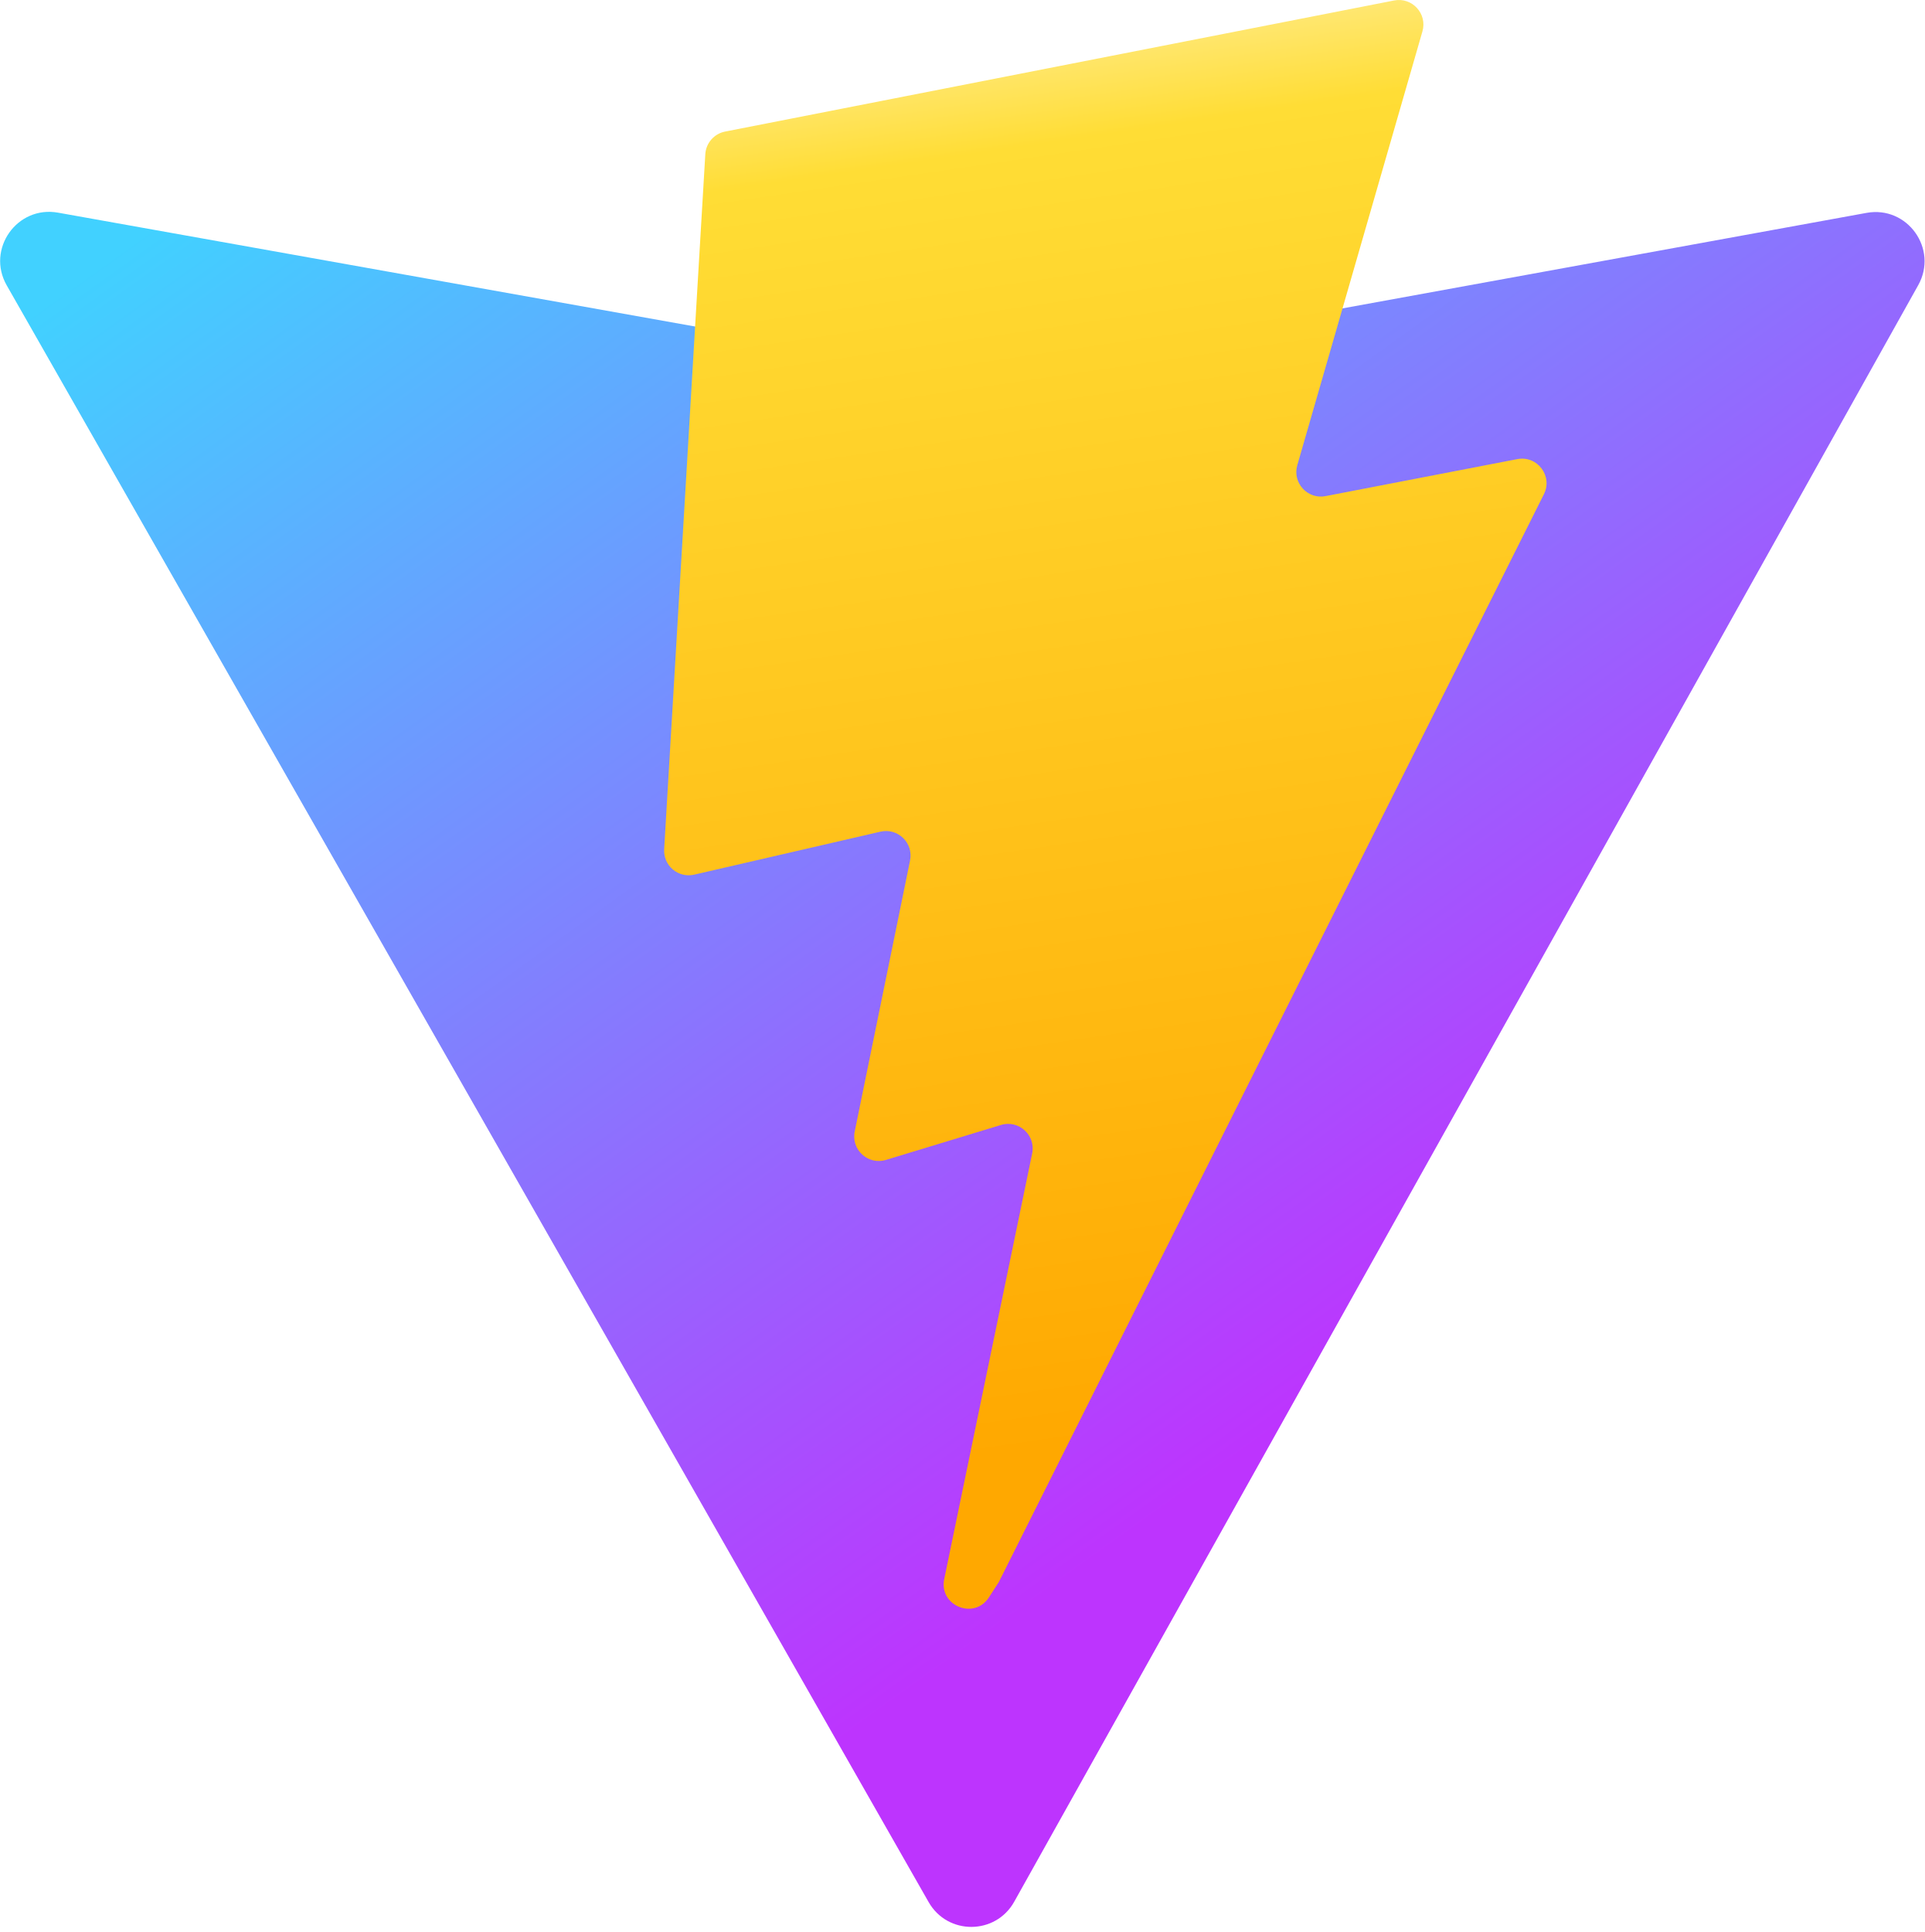
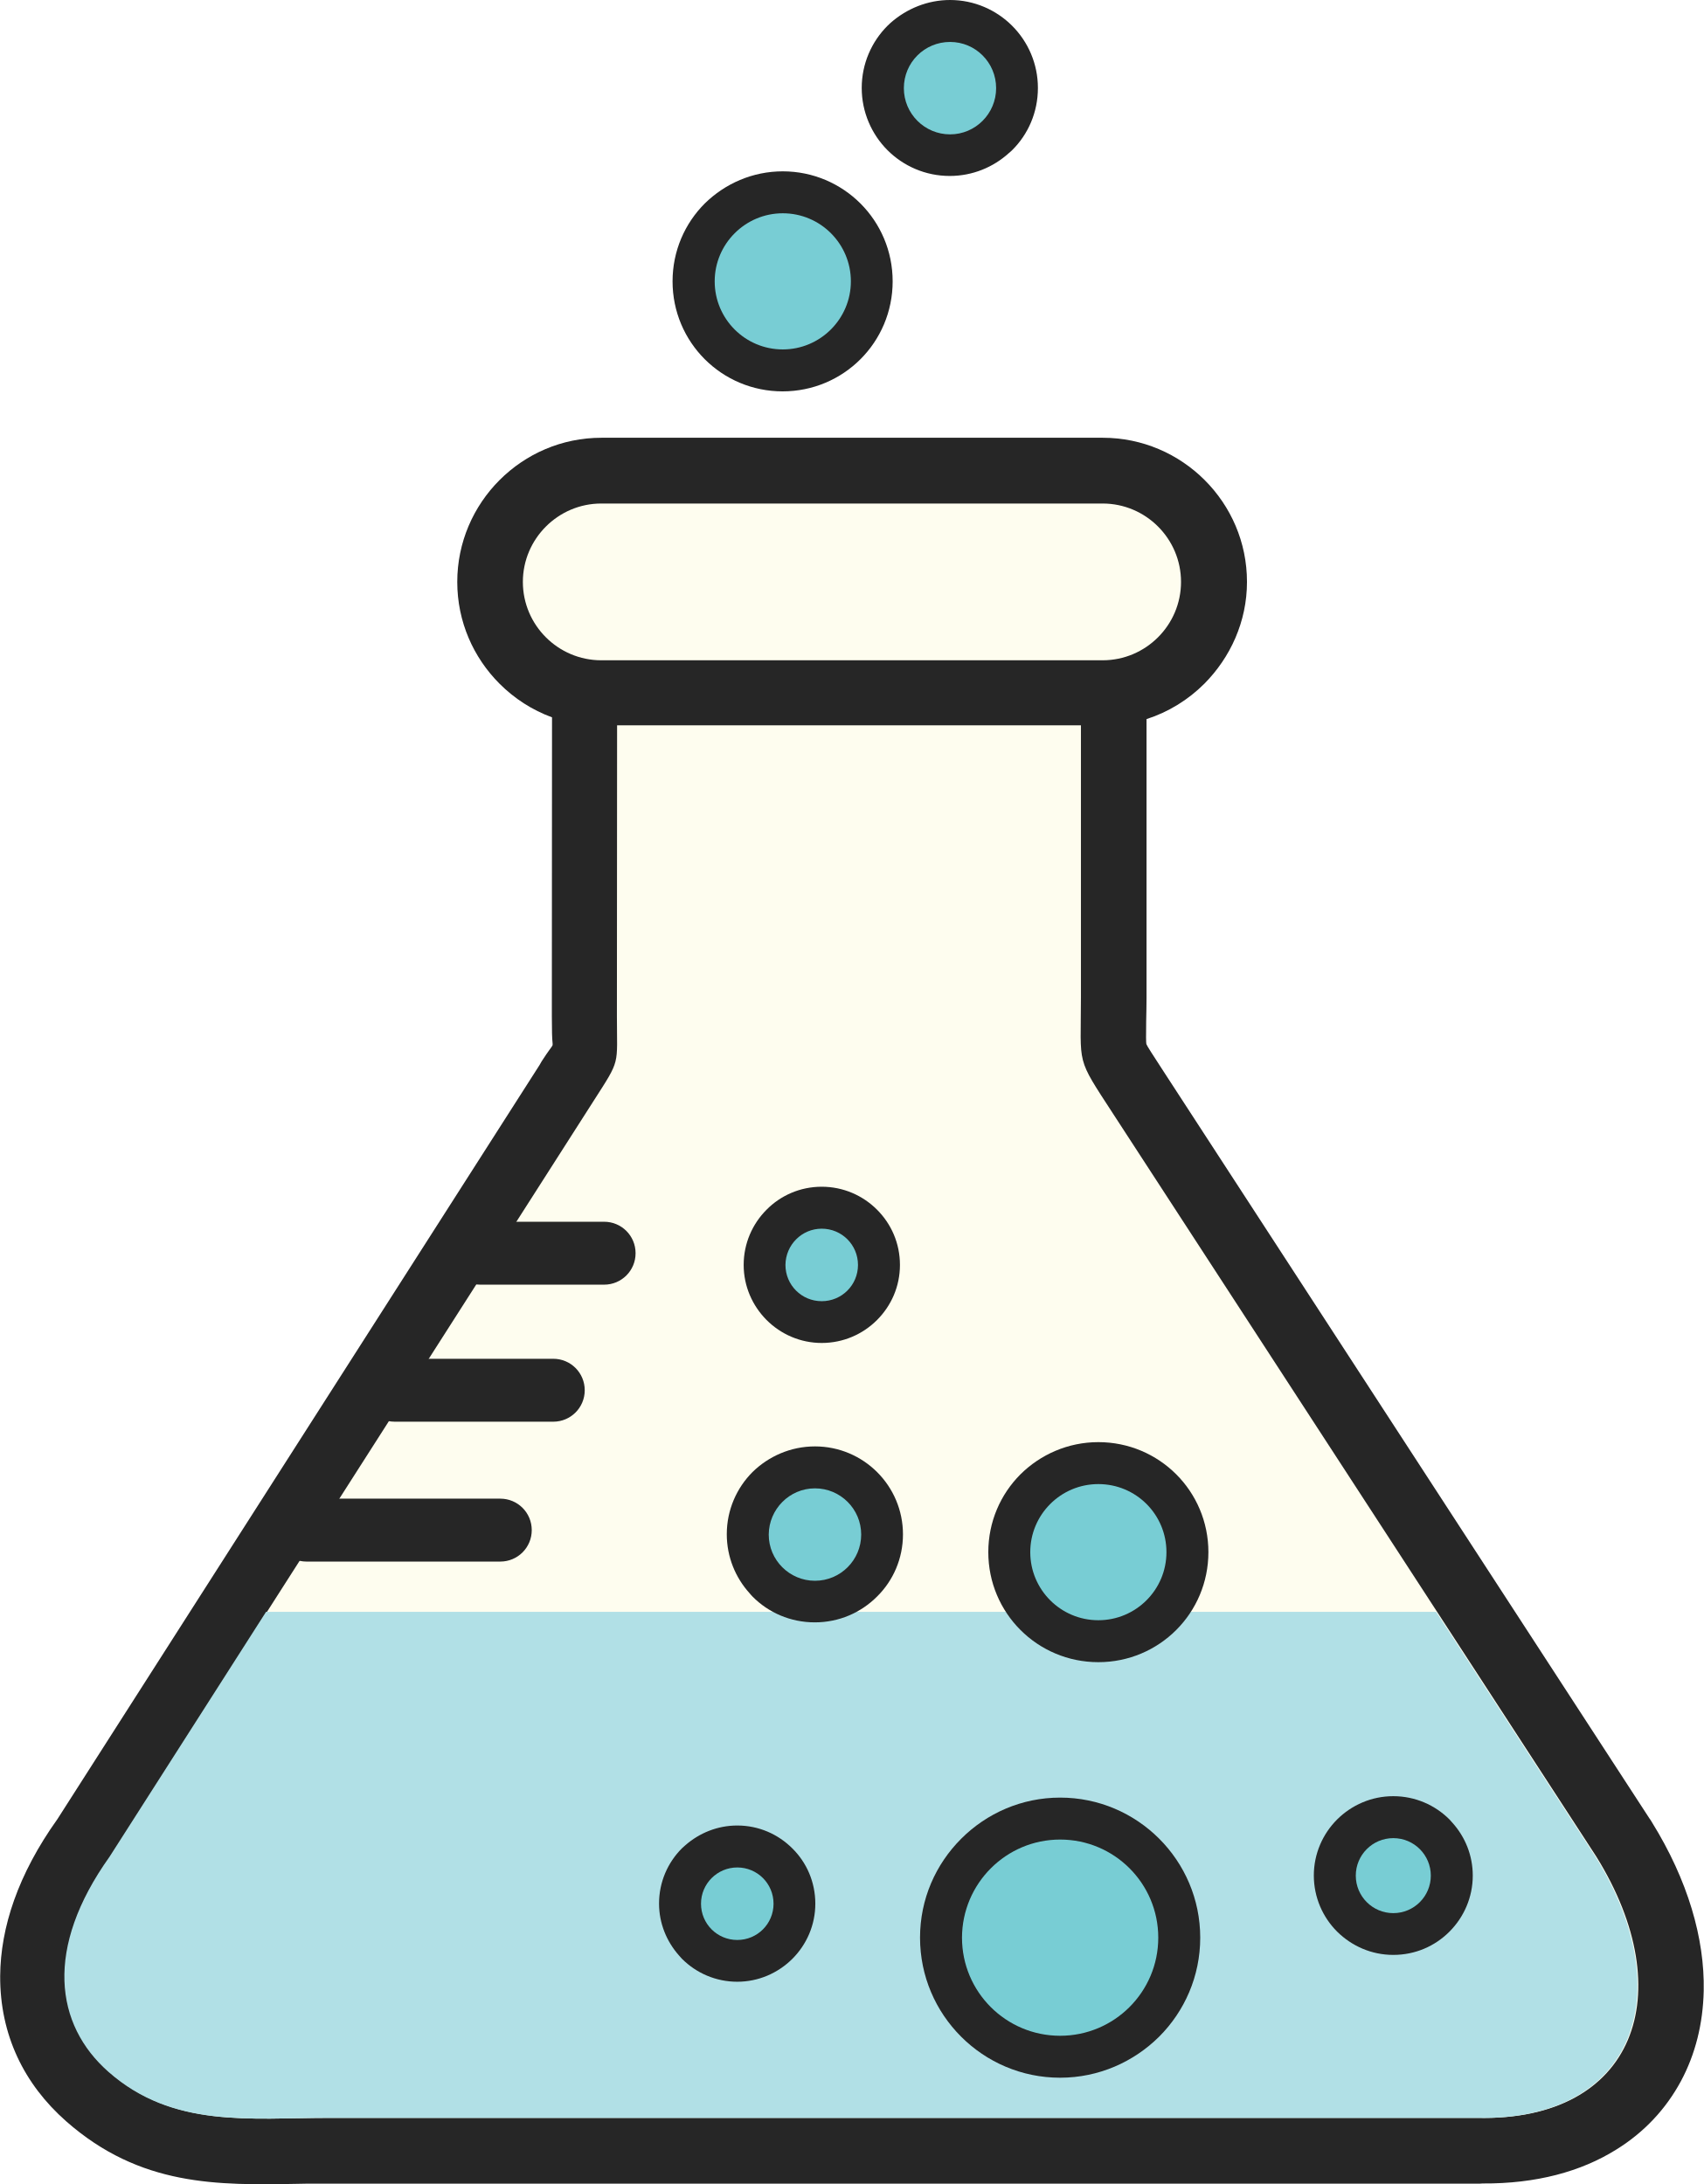
- <svg xmlns="http://www.w3.org/2000/svg" aria-hidden="true" role="img" class="iconify iconify--logos" width="31.88" height="32" preserveAspectRatio="xMidYMid meet" viewBox="0 0 256 257">
-   <defs>
-     <linearGradient id="IconifyId1813088fe1fbc01fb466" x1="-.828%" x2="57.636%" y1="7.652%" y2="78.411%">
-       <stop offset="0%" stop-color="#41D1FF" />
-       <stop offset="100%" stop-color="#BD34FE" />
-     </linearGradient>
-     <linearGradient id="IconifyId1813088fe1fbc01fb467" x1="43.376%" x2="50.316%" y1="2.242%" y2="89.03%">
-       <stop offset="0%" stop-color="#FFEA83" />
-       <stop offset="8.333%" stop-color="#FFDD35" />
-       <stop offset="100%" stop-color="#FFA800" />
-     </linearGradient>
-   </defs>
-   <path fill="url(#IconifyId1813088fe1fbc01fb466)" d="M255.153 37.938L134.897 252.976c-2.483 4.44-8.862 4.466-11.382.048L.875 37.958c-2.746-4.814 1.371-10.646 6.827-9.67l120.385 21.517a6.537 6.537 0 0 0 2.322-.004l117.867-21.483c5.438-.991 9.574 4.796 6.877 9.62Z" />
-   <path fill="url(#IconifyId1813088fe1fbc01fb467)" d="M185.432.063L96.44 17.501a3.268 3.268 0 0 0-2.634 3.014l-5.474 92.456a3.268 3.268 0 0 0 3.997 3.378l24.777-5.718c2.318-.535 4.413 1.507 3.936 3.838l-7.361 36.047c-.495 2.426 1.782 4.5 4.151 3.78l15.304-4.649c2.372-.72 4.652 1.36 4.15 3.788l-11.698 56.621c-.732 3.542 3.979 5.473 5.943 2.437l1.313-2.028l72.516-144.72c1.215-2.423-.88-5.186-3.54-4.672l-25.505 4.922c-2.396.462-4.435-1.77-3.759-4.114l16.646-57.705c.677-2.35-1.37-4.583-3.769-4.113Z" />
+ <svg xmlns="http://www.w3.org/2000/svg" version="1.1" id="Layer_1" x="0px" y="0px" viewBox="0 0 95.83 122.88" style="enable-background:new 0 0 95.83 122.88" xml:space="preserve">
+   <style type="text/css">
+ 	.st0{fill-rule:evenodd;clip-rule:evenodd;fill:#78CDD4;}
+ 	.st1{fill-rule:evenodd;clip-rule:evenodd;fill:#B1E0E6;}
+ 	.st2{fill:#262626;}
+ 	.st3{fill-rule:evenodd;clip-rule:evenodd;fill:#FEFDEF;}
+ </style>
+   <g>
+     <path class="st2" d="M64.49,40.46v15.68c0,0.79-0.01,0.42-0.02,1.34v0.01c-0.01,0.76-0.01,1.17,0.01,1.25 c0.03,0.1,0.33,0.56,0.98,1.56l27.31,42c0.05,0.07,0.11,0.15,0.15,0.23c2.02,3.26,2.97,6.54,2.91,9.48 c-0.04,1.86-0.47,3.57-1.28,5.08c-0.84,1.56-2.06,2.88-3.65,3.86c-1.97,1.23-4.49,1.92-7.51,1.9c-0.09,0.01-0.18,0.01-0.27,0.01 H18.52c-1.34,0-1.54,0-1.76,0.01c-4.52,0.08-8.86,0.16-13.04-3.52c-2.36-2.08-3.73-4.86-3.71-8.18c0.02-2.72,1-5.71,3.22-8.82 l27.12-42.43c0.04-0.07,0.08-0.14,0.12-0.21c0.43-0.67,0.58-0.81,0.61-0.9c0.02-0.08-0.02-0.18-0.03-0.67 c0-0.27-0.01-0.58-0.01-0.98l0.01-16.8c-1.12-0.41-2.12-1.06-2.95-1.89c-1.47-1.47-2.38-3.49-2.38-5.73c0-2.23,0.91-4.26,2.38-5.73 s3.49-2.38,5.73-2.38h28.2c2.23,0,4.26,0.91,5.73,2.38s2.38,3.49,2.38,5.73S69.2,37,67.74,38.47 C66.84,39.37,65.73,40.06,64.49,40.46L64.49,40.46z" />
+     <path class="st3" d="M60.8,40.81H34.71L34.7,57.16c0,2.85,0.22,2.39-1.31,4.78L6.21,104.47c-3.67,5.15-3.07,9.45-0.06,12.1 c3.61,3.18,7.93,2.59,12.37,2.59h64.59c8.86,0.2,11.46-7,6.68-14.7L62.62,62.68c-2.13-3.28-1.82-2.63-1.82-6.54V40.81L60.8,40.81z" />
+     <path class="st1" d="M14.97,90.68l-8.81,13.79c-3.67,5.15-3.07,9.45-0.06,12.1c3.61,3.18,7.93,2.59,12.37,2.59h64.59 c8.86,0.2,11.46-7,6.68-14.7l-8.96-13.77H14.97L14.97,90.68z" />
+     <path class="st2" d="M27.01,72.28c-0.98,0-1.77-0.79-1.77-1.77s0.79-1.77,1.77-1.77h6.97c0.98,0,1.77,0.79,1.77,1.77 s-0.79,1.77-1.77,1.77H27.01L27.01,72.28z" />
+     <path class="st2" d="M22.2,79.99c-0.98,0-1.77-0.79-1.77-1.77s0.79-1.77,1.77-1.77h8.92c0.98,0,1.77,0.79,1.77,1.77 s-0.79,1.77-1.77,1.77H22.2L22.2,79.99z" />
+     <path class="st2" d="M17.24,87.86c-0.98,0-1.77-0.79-1.77-1.77s0.79-1.77,1.77-1.77h10.9c0.98,0,1.77,0.79,1.77,1.77 s-0.79,1.77-1.77,1.77H17.24L17.24,87.86z" />
+     <path class="st2" d="M59.63,101.14c2.17,0,4.14,0.88,5.57,2.31s2.31,3.4,2.31,5.57c0,2.17-0.88,4.14-2.31,5.57 c-1.43,1.42-3.4,2.31-5.57,2.31c-2.17,0-4.14-0.88-5.57-2.31c-1.43-1.43-2.31-3.4-2.31-5.57c0-2.17,0.88-4.13,2.31-5.56l0.01-0.01 C55.5,102.02,57.47,101.14,59.63,101.14L59.63,101.14z" />
+     <path class="st0" d="M59.63,103.5c3.05,0,5.52,2.47,5.52,5.52c0,3.05-2.47,5.52-5.52,5.52c-3.05,0-5.52-2.47-5.52-5.52 C54.12,105.97,56.59,103.5,59.63,103.5L59.63,103.5z" />
+     <path class="st2" d="M78.37,101.06c1.23,0,2.35,0.5,3.16,1.31c0.06,0.06,0.12,0.13,0.17,0.19c0.71,0.79,1.14,1.83,1.14,2.97 c0,1.22-0.5,2.34-1.31,3.15l-0.01,0.01c-0.81,0.81-1.92,1.3-3.15,1.3c-1.23,0-2.34-0.5-3.16-1.31l0,0 c-0.81-0.81-1.31-1.93-1.31-3.16c0-1.22,0.5-2.34,1.31-3.15l0.01-0.01C76.03,101.56,77.14,101.06,78.37,101.06L78.37,101.06z" />
+     <path class="st0" d="M78.37,103.42c1.17,0,2.11,0.95,2.11,2.11s-0.94,2.11-2.11,2.11c-1.17,0-2.11-0.95-2.11-2.11 S77.2,103.42,78.37,103.42L78.37,103.42z" />
+     <path class="st2" d="M61.78,81.14c1.71,0,3.26,0.69,4.38,1.81c1.12,1.12,1.81,2.67,1.81,4.38s-0.69,3.26-1.81,4.38 c-1.12,1.12-2.67,1.81-4.38,1.81c-1.71,0-3.26-0.69-4.38-1.81c-1.12-1.12-1.81-2.67-1.81-4.38s0.69-3.26,1.81-4.38 C58.52,81.84,60.07,81.14,61.78,81.14L61.78,81.14z" />
+     <path class="st0" d="M61.78,83.5c2.12,0,3.83,1.71,3.83,3.83c0,2.12-1.72,3.83-3.83,3.83c-2.12,0-3.83-1.72-3.83-3.83 C57.95,85.22,59.66,83.5,61.78,83.5L61.78,83.5z" />
+     <path class="st2" d="M41.47,102.71c1.21,0,2.3,0.49,3.1,1.29l0,0c0.8,0.79,1.29,1.89,1.29,3.11c0,1.2-0.49,2.3-1.29,3.1l-0.01,0.01 c-0.8,0.79-1.89,1.28-3.09,1.28c-1.21,0-2.31-0.49-3.11-1.29c-0.06-0.06-0.12-0.13-0.17-0.19c-0.69-0.78-1.12-1.8-1.12-2.92 c0-1.21,0.49-2.31,1.29-3.11c0.06-0.06,0.13-0.12,0.19-0.17C39.34,103.13,40.36,102.71,41.47,102.71L41.47,102.71z" />
+     <path class="st0" d="M41.47,105.07c1.13,0,2.04,0.91,2.04,2.04s-0.91,2.04-2.04,2.04s-2.04-0.91-2.04-2.04 S40.35,105.07,41.47,105.07L41.47,105.07z" />
+     <path class="st2" d="M46.22,66.77c1.21,0,2.31,0.49,3.11,1.29c0.8,0.8,1.29,1.89,1.29,3.11c0,1.21-0.49,2.3-1.29,3.1l0,0 c-0.8,0.8-1.9,1.29-3.11,1.29c-1.2,0-2.3-0.49-3.1-1.29l-0.01-0.01c-0.79-0.8-1.28-1.89-1.28-3.09c0-1.21,0.49-2.31,1.29-3.11 C43.91,67.26,45.01,66.77,46.22,66.77L46.22,66.77z" />
+     <path class="st0" d="M46.22,69.13c1.13,0,2.04,0.91,2.04,2.04c0,1.13-0.91,2.04-2.04,2.04c-1.13,0-2.04-0.91-2.04-2.04 C44.19,70.04,45.1,69.13,46.22,69.13L46.22,69.13z" />
+     <path class="st2" d="M45.84,81.38c1.36,0,2.6,0.55,3.5,1.45l0,0l0,0c0.9,0.9,1.45,2.14,1.45,3.5c0,1.36-0.55,2.6-1.45,3.49 l-0.01,0.01c-0.9,0.9-2.13,1.45-3.5,1.45c-1.37,0-2.61-0.55-3.5-1.45c-0.06-0.06-0.11-0.12-0.16-0.18 c-0.8-0.88-1.29-2.05-1.29-3.33c0-1.37,0.56-2.61,1.45-3.5C43.23,81.94,44.47,81.38,45.84,81.38L45.84,81.38z" />
+     <path class="st0" d="M45.84,83.74c1.43,0,2.6,1.16,2.6,2.6c0,1.43-1.16,2.6-2.6,2.6c-1.43,0-2.6-1.16-2.6-2.6 C43.25,84.91,44.41,83.74,45.84,83.74L45.84,83.74z" />
+     <path class="st2" d="M44.03,9.64c1.7,0,3.25,0.69,4.37,1.81l0,0l0,0c1.12,1.12,1.81,2.67,1.81,4.38c0,1.71-0.69,3.26-1.81,4.38 c-1.12,1.12-2.67,1.81-4.38,1.81c-1.71,0-3.26-0.69-4.38-1.81c-1.12-1.12-1.81-2.67-1.81-4.38c0-1.71,0.69-3.26,1.81-4.38 C40.78,10.33,42.33,9.64,44.03,9.64L44.03,9.64z" />
+     <path class="st0" d="M44.03,12c2.12,0,3.83,1.72,3.83,3.83s-1.72,3.83-3.83,3.83c-2.12,0-3.83-1.72-3.83-3.83S41.92,12,44.03,12 L44.03,12z" />
+     <path class="st2" d="M53.44,0c1.36,0,2.6,0.56,3.49,1.45l0,0l0,0c0.9,0.9,1.45,2.14,1.45,3.5c0,1.37-0.55,2.61-1.45,3.5 c-0.06,0.06-0.12,0.11-0.18,0.16c-0.88,0.8-2.05,1.29-3.33,1.29c-1.37,0-2.61-0.56-3.5-1.45s-1.45-2.14-1.45-3.5 c0-1.37,0.56-2.61,1.45-3.5c0.06-0.06,0.12-0.11,0.18-0.17C51,0.49,52.17,0,53.44,0L53.44,0z" />
+     <path class="st0" d="M53.44,2.36c1.43,0,2.59,1.16,2.59,2.6c0,1.43-1.16,2.6-2.59,2.6s-2.6-1.16-2.6-2.6 C50.84,3.52,52,2.36,53.44,2.36L53.44,2.36z" />
+     <path class="st3" d="M33.82,28.33h28.2c2.43,0,4.41,1.98,4.41,4.41l0,0c0,2.43-1.98,4.41-4.41,4.41h-28.2 c-2.43,0-4.41-1.98-4.41-4.41l0,0C29.41,30.32,31.39,28.33,33.82,28.33L33.82,28.33z" />
+   </g>
</svg>
